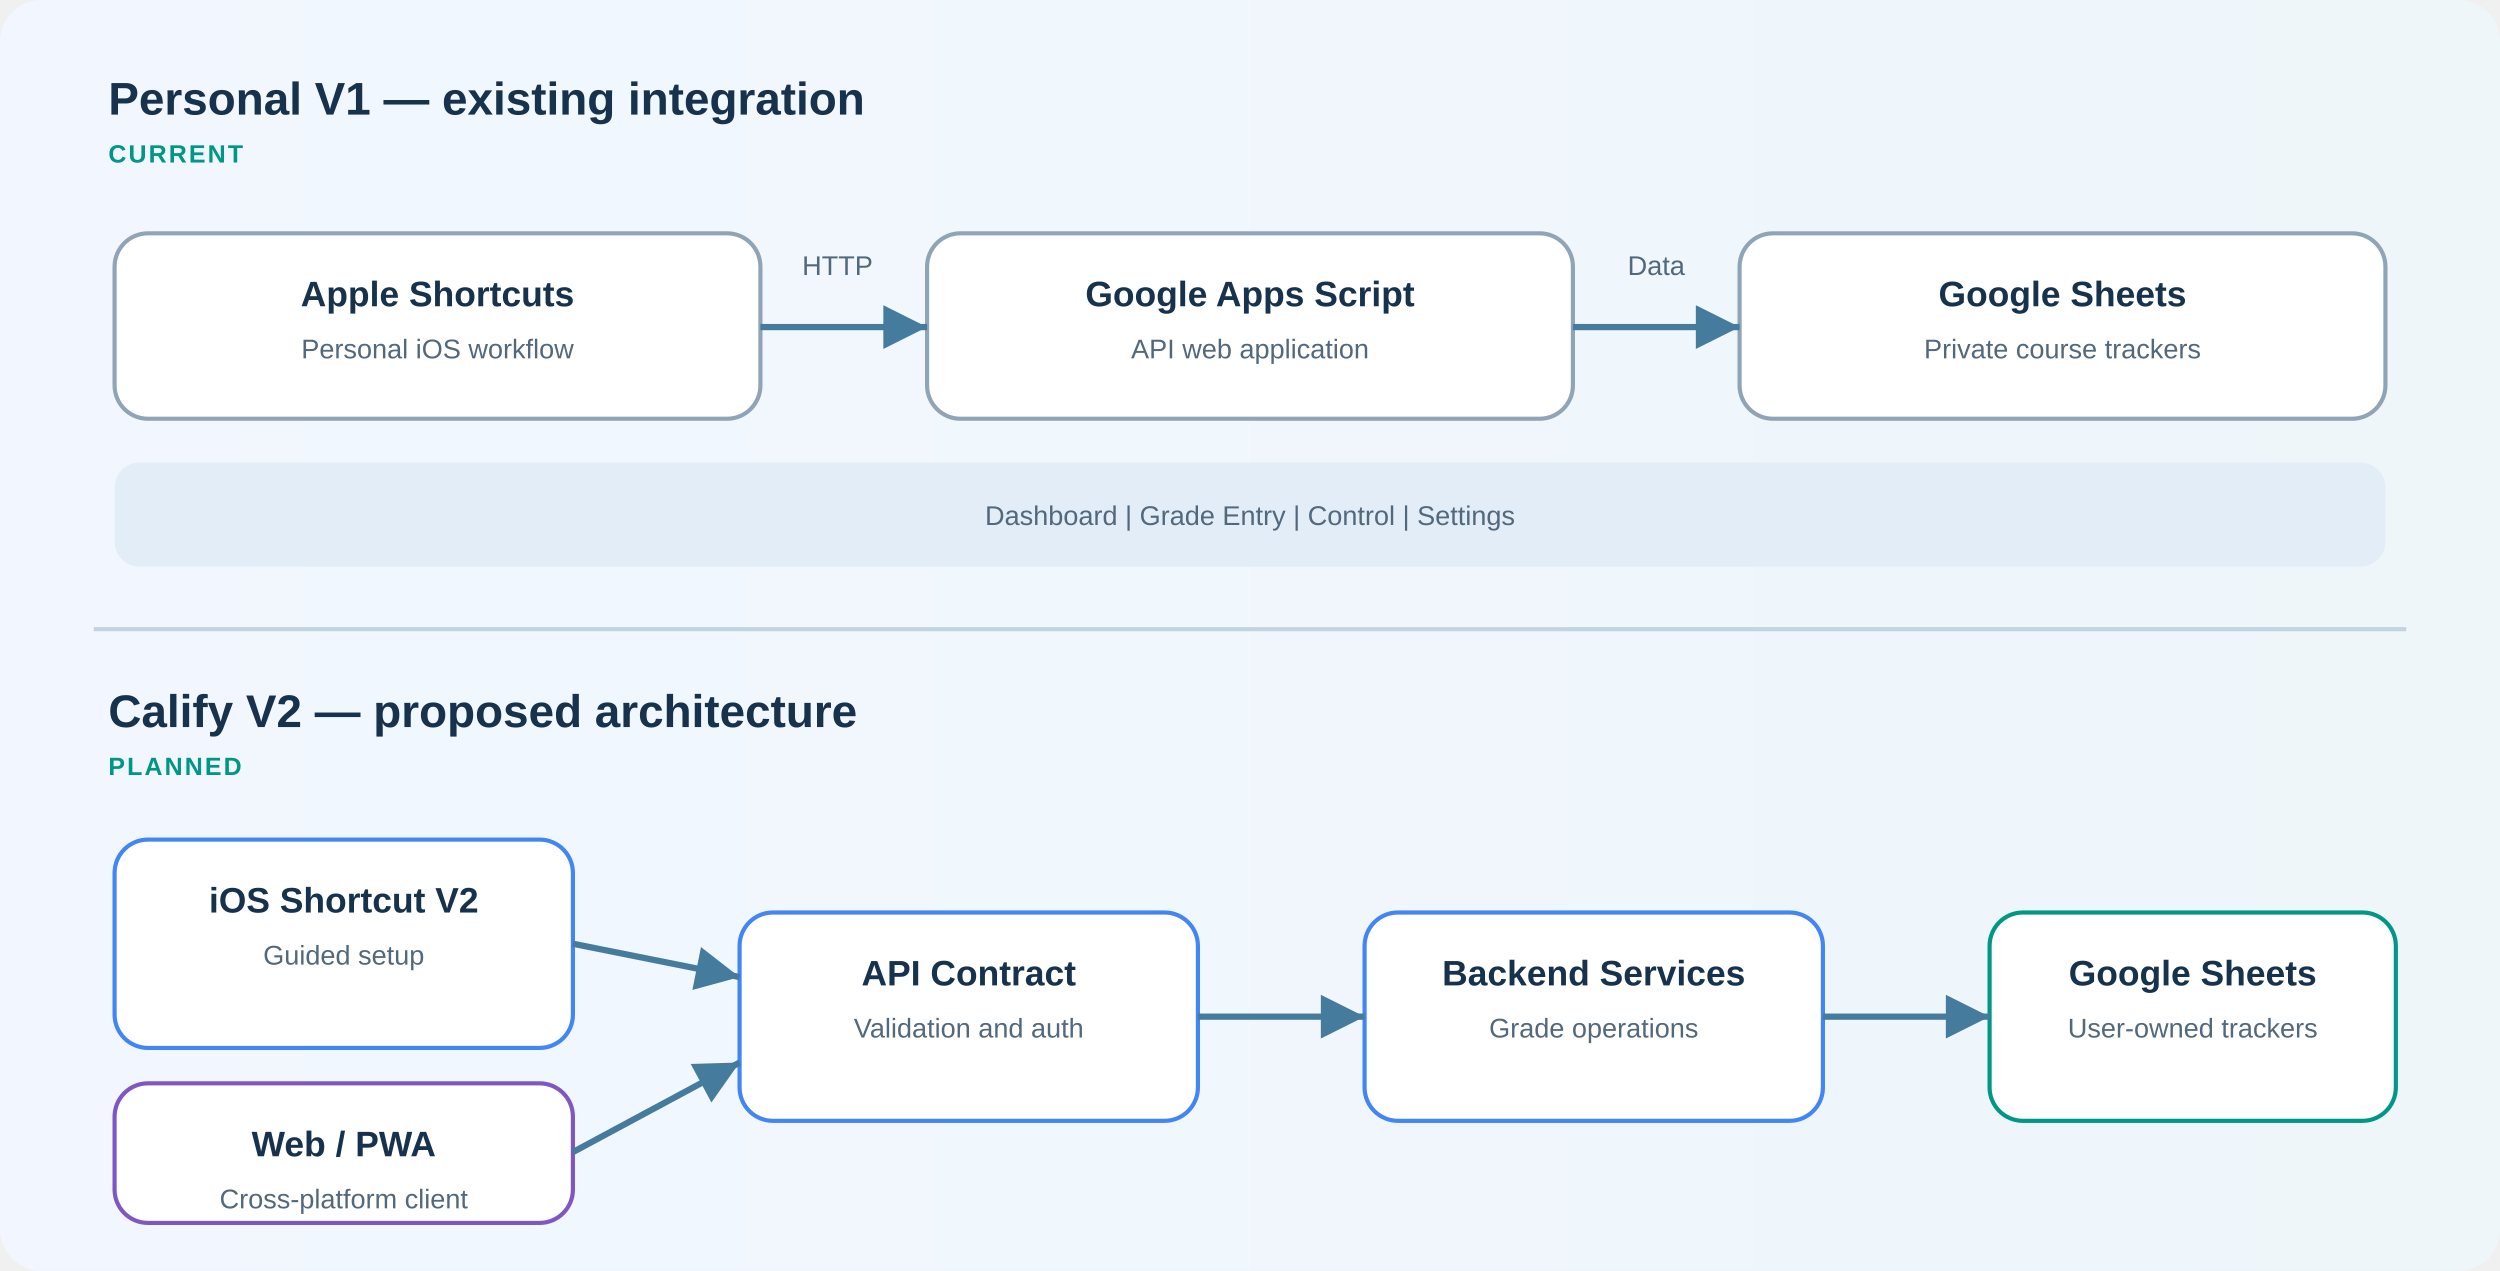
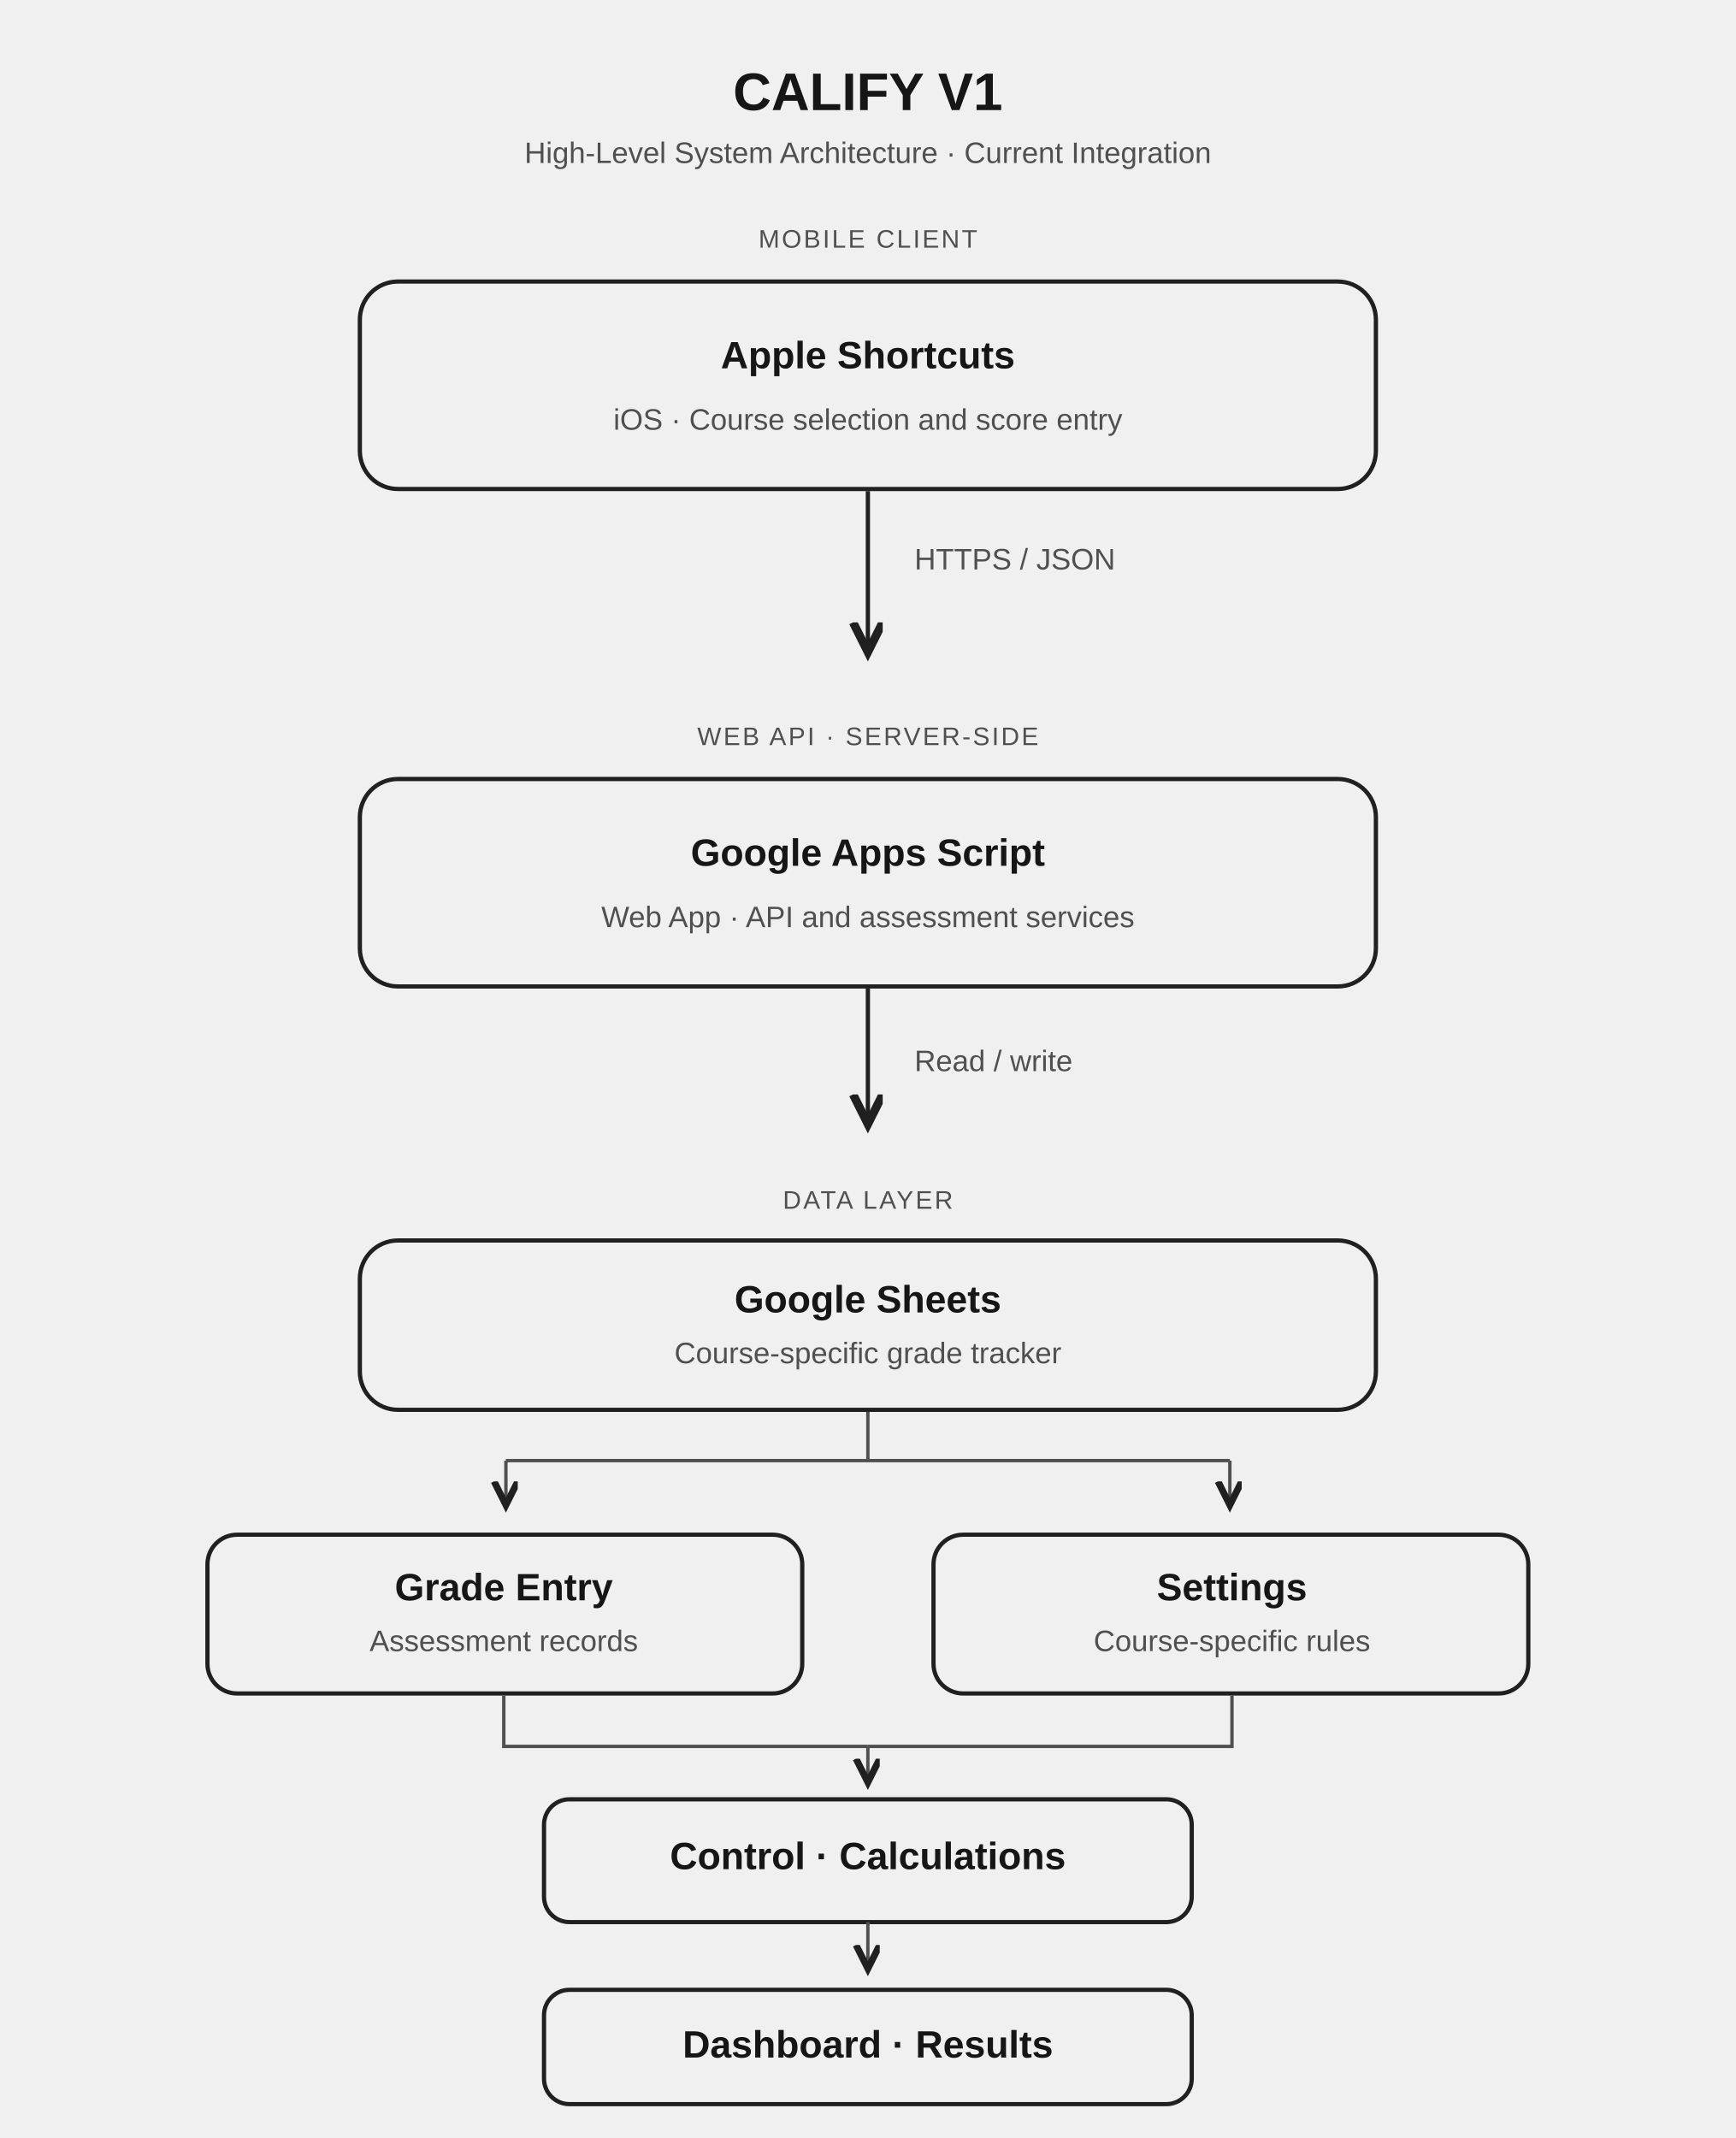
- <svg xmlns="http://www.w3.org/2000/svg" viewBox="0 0 1200 610" role="img" aria-labelledby="title desc">
+ <svg xmlns="http://www.w3.org/2000/svg" width="820" height="1010" viewBox="0 0 820 1010" role="img" aria-labelledby="title desc">
+   <style>
+   .stroke{stroke:#202020;stroke-width:2;fill:none}
+   .thin{stroke:#505050;stroke-width:1.6;fill:none}
+   .primary{fill:#161616;font:700 25px Arial,Helvetica,sans-serif}
+   .label{fill:#161616;font:700 18px Arial,Helvetica,sans-serif}
+   .meta{fill:#505050;font:14px Arial,Helvetica,sans-serif}
+   .small{fill:#505050;font:12px Arial,Helvetica,sans-serif;letter-spacing:1px}
+   @media(prefers-color-scheme:dark){
+     .stroke{stroke:#F0F0F0}
+     .thin{stroke:#C9C9C9}
+     .primary,.label{fill:#FAFAFA}
+     .meta,.small{fill:#D0D0D0}
+   }
+ </style>
  <defs>
-     <linearGradient id="bg" x1="0" x2="1">
-       <stop stop-color="#F2F7FF" />
-       <stop offset="1" stop-color="#EEF6FA" />
-     </linearGradient>
-     <marker id="arr" markerWidth="9" markerHeight="9" refX="7" refY="3.5" orient="auto">
-       <path d="M0 0 L7 3.5 L0 7 Z" fill="#457B9D" />
+     <marker id="arrow" markerWidth="10" markerHeight="10" refX="7" refY="3.5" orient="auto" markerUnits="strokeWidth">
+       <path d="M0,0 L7,3.5 L0,7" class="stroke" />
    </marker>
  </defs>
-   <style>
- .head{font:700 17px Arial,sans-serif;fill:#17324D}.sub{font:13px Arial,sans-serif;fill:#52687C}.section{font:700 22px Arial,sans-serif;fill:#17324D}.tag{font:700 12px Arial,sans-serif;letter-spacing:1px;fill:#009688}
- </style>
-   <rect width="1200" height="610" rx="20" fill="url(#bg)" />
-   <text class="section" x="52" y="55">Personal V1 — existing integration</text>
-   <text class="tag" x="52" y="78">CURRENT</text>
-   <rect x="55" y="112" width="310" height="89" rx="16" fill="#FFFFFF" stroke="#90A4B8" stroke-width="2" />
-   <text x="210" y="147" class="head" text-anchor="middle">Apple Shortcuts</text>
-   <text x="210" y="172" class="sub" text-anchor="middle">Personal iOS workflow</text>
-   <rect x="445" y="112" width="310" height="89" rx="16" fill="#FFFFFF" stroke="#90A4B8" stroke-width="2" />
-   <text x="600" y="147" class="head" text-anchor="middle">Google Apps Script</text>
-   <text x="600" y="172" class="sub" text-anchor="middle">API web application</text>
-   <rect x="835" y="112" width="310" height="89" rx="16" fill="#FFFFFF" stroke="#90A4B8" stroke-width="2" />
-   <text x="990" y="147" class="head" text-anchor="middle">Google Sheets</text>
-   <text x="990" y="172" class="sub" text-anchor="middle">Private course trackers</text>
-   <path d="M 365 157 L 445 157" stroke="#457B9D" stroke-width="3" fill="none" marker-end="url(#arr)" />
-   <path d="M 755 157 L 835 157" stroke="#457B9D" stroke-width="3" fill="none" marker-end="url(#arr)" />
-   <text class="sub" x="402" y="132" text-anchor="middle">HTTP</text>
-   <text class="sub" x="795" y="132" text-anchor="middle">Data</text>
-   <rect x="55" y="222" width="1090" height="50" rx="12" fill="#E3EDF7" />
-   <text class="sub" x="600" y="252" text-anchor="middle">Dashboard  |  Grade Entry  |  Control  |  Settings</text>
-   <path d="M 45 302 L1155 302" stroke="#C5D3E0" stroke-width="2" />
-   <text class="section" x="52" y="349">Calify V2 — proposed architecture</text>
-   <text class="tag" x="52" y="372">PLANNED</text>
-   <rect x="55" y="403" width="220" height="100" rx="16" fill="#FFFFFF" stroke="#4285F4" stroke-width="2" />
-   <text x="165" y="438" class="head" text-anchor="middle">iOS Shortcut V2</text>
-   <text x="165" y="463" class="sub" text-anchor="middle">Guided setup</text>
-   <rect x="55" y="520" width="220" height="67" rx="16" fill="#FFFFFF" stroke="#7E57C2" stroke-width="2" />
-   <text x="165" y="555" class="head" text-anchor="middle">Web / PWA</text>
-   <text x="165" y="580" class="sub" text-anchor="middle">Cross-platform client</text>
-   <rect x="355" y="438" width="220" height="100" rx="16" fill="#FFFFFF" stroke="#4285F4" stroke-width="2" />
-   <text x="465" y="473" class="head" text-anchor="middle">API Contract</text>
-   <text x="465" y="498" class="sub" text-anchor="middle">Validation and auth</text>
-   <rect x="655" y="438" width="220" height="100" rx="16" fill="#FFFFFF" stroke="#4285F4" stroke-width="2" />
-   <text x="765" y="473" class="head" text-anchor="middle">Backend Services</text>
-   <text x="765" y="498" class="sub" text-anchor="middle">Grade operations</text>
-   <rect x="955" y="438" width="195" height="100" rx="16" fill="#FFFFFF" stroke="#009688" stroke-width="2" />
-   <text x="1052.5" y="473" class="head" text-anchor="middle">Google Sheets</text>
-   <text x="1052.5" y="498" class="sub" text-anchor="middle">User-owned trackers</text>
-   <path d="M 275 453 L 355 469" stroke="#457B9D" stroke-width="3" fill="none" marker-end="url(#arr)" />
-   <path d="M 275 553 L 355 510" stroke="#457B9D" stroke-width="3" fill="none" marker-end="url(#arr)" />
-   <path d="M 575 488 L 655 488" stroke="#457B9D" stroke-width="3" fill="none" marker-end="url(#arr)" />
-   <path d="M 875 488 L 955 488" stroke="#457B9D" stroke-width="3" fill="none" marker-end="url(#arr)" />
+   <text x="410" y="52" class="primary" text-anchor="middle">CALIFY V1</text>
+   <text x="410" y="77" class="meta" text-anchor="middle">High-Level System Architecture · Current Integration</text>
+   <text x="410" y="117" class="small" text-anchor="middle">MOBILE CLIENT</text>
+   <rect x="170" y="133" width="480" height="98" rx="18" class="stroke" />
+   <text x="410" y="174" class="label" text-anchor="middle">Apple Shortcuts</text>
+   <text x="410" y="203" class="meta" text-anchor="middle">iOS · Course selection and score entry</text>
+   <path d="M410 232 V308" class="stroke" marker-end="url(#arrow)" />
+   <text x="432" y="269" class="meta">HTTPS / JSON</text>
+   <text x="410" y="352" class="small" text-anchor="middle">WEB API · SERVER-SIDE</text>
+   <rect x="170" y="368" width="480" height="98" rx="18" class="stroke" />
+   <text x="410" y="409" class="label" text-anchor="middle">Google Apps Script</text>
+   <text x="410" y="438" class="meta" text-anchor="middle">Web App · API and assessment services</text>
+   <path d="M410 467 V531" class="stroke" marker-end="url(#arrow)" />
+   <text x="432" y="506" class="meta">Read / write</text>
+   <text x="410" y="571" class="small" text-anchor="middle">DATA LAYER</text>
+   <rect x="170" y="586" width="480" height="80" rx="18" class="stroke" />
+   <text x="410" y="620" class="label" text-anchor="middle">Google Sheets</text>
+   <text x="410" y="644" class="meta" text-anchor="middle">Course-specific grade tracker</text>
+   <path d="M410 667 V690" class="thin" />
+   <path d="M239 690 H581" class="thin" />
+   <path d="M239 690 V711" class="thin" marker-end="url(#arrow)" />
+   <path d="M581 690 V711" class="thin" marker-end="url(#arrow)" />
+   <rect x="98" y="725" width="281" height="75" rx="14" class="stroke" />
+   <rect x="441" y="725" width="281" height="75" rx="14" class="stroke" />
+   <text x="238" y="756" class="label" text-anchor="middle">Grade Entry</text>
+   <text x="238" y="780" class="meta" text-anchor="middle">Assessment records</text>
+   <text x="582" y="756" class="label" text-anchor="middle">Settings</text>
+   <text x="582" y="780" class="meta" text-anchor="middle">Course-specific rules</text>
+   <path d="M238 801 V825 H410" class="thin" />
+   <path d="M582 801 V825 H410" class="thin" />
+   <path d="M410 825 V842" class="thin" marker-end="url(#arrow)" />
+   <rect x="257" y="850" width="306" height="58" rx="12" class="stroke" />
+   <text x="410" y="883" class="label" text-anchor="middle">Control · Calculations</text>
+   <path d="M410 908 V930" class="thin" marker-end="url(#arrow)" />
+   <rect x="257" y="940" width="306" height="54" rx="12" class="stroke" />
+   <text x="410" y="972" class="label" text-anchor="middle">Dashboard · Results</text>
</svg>
